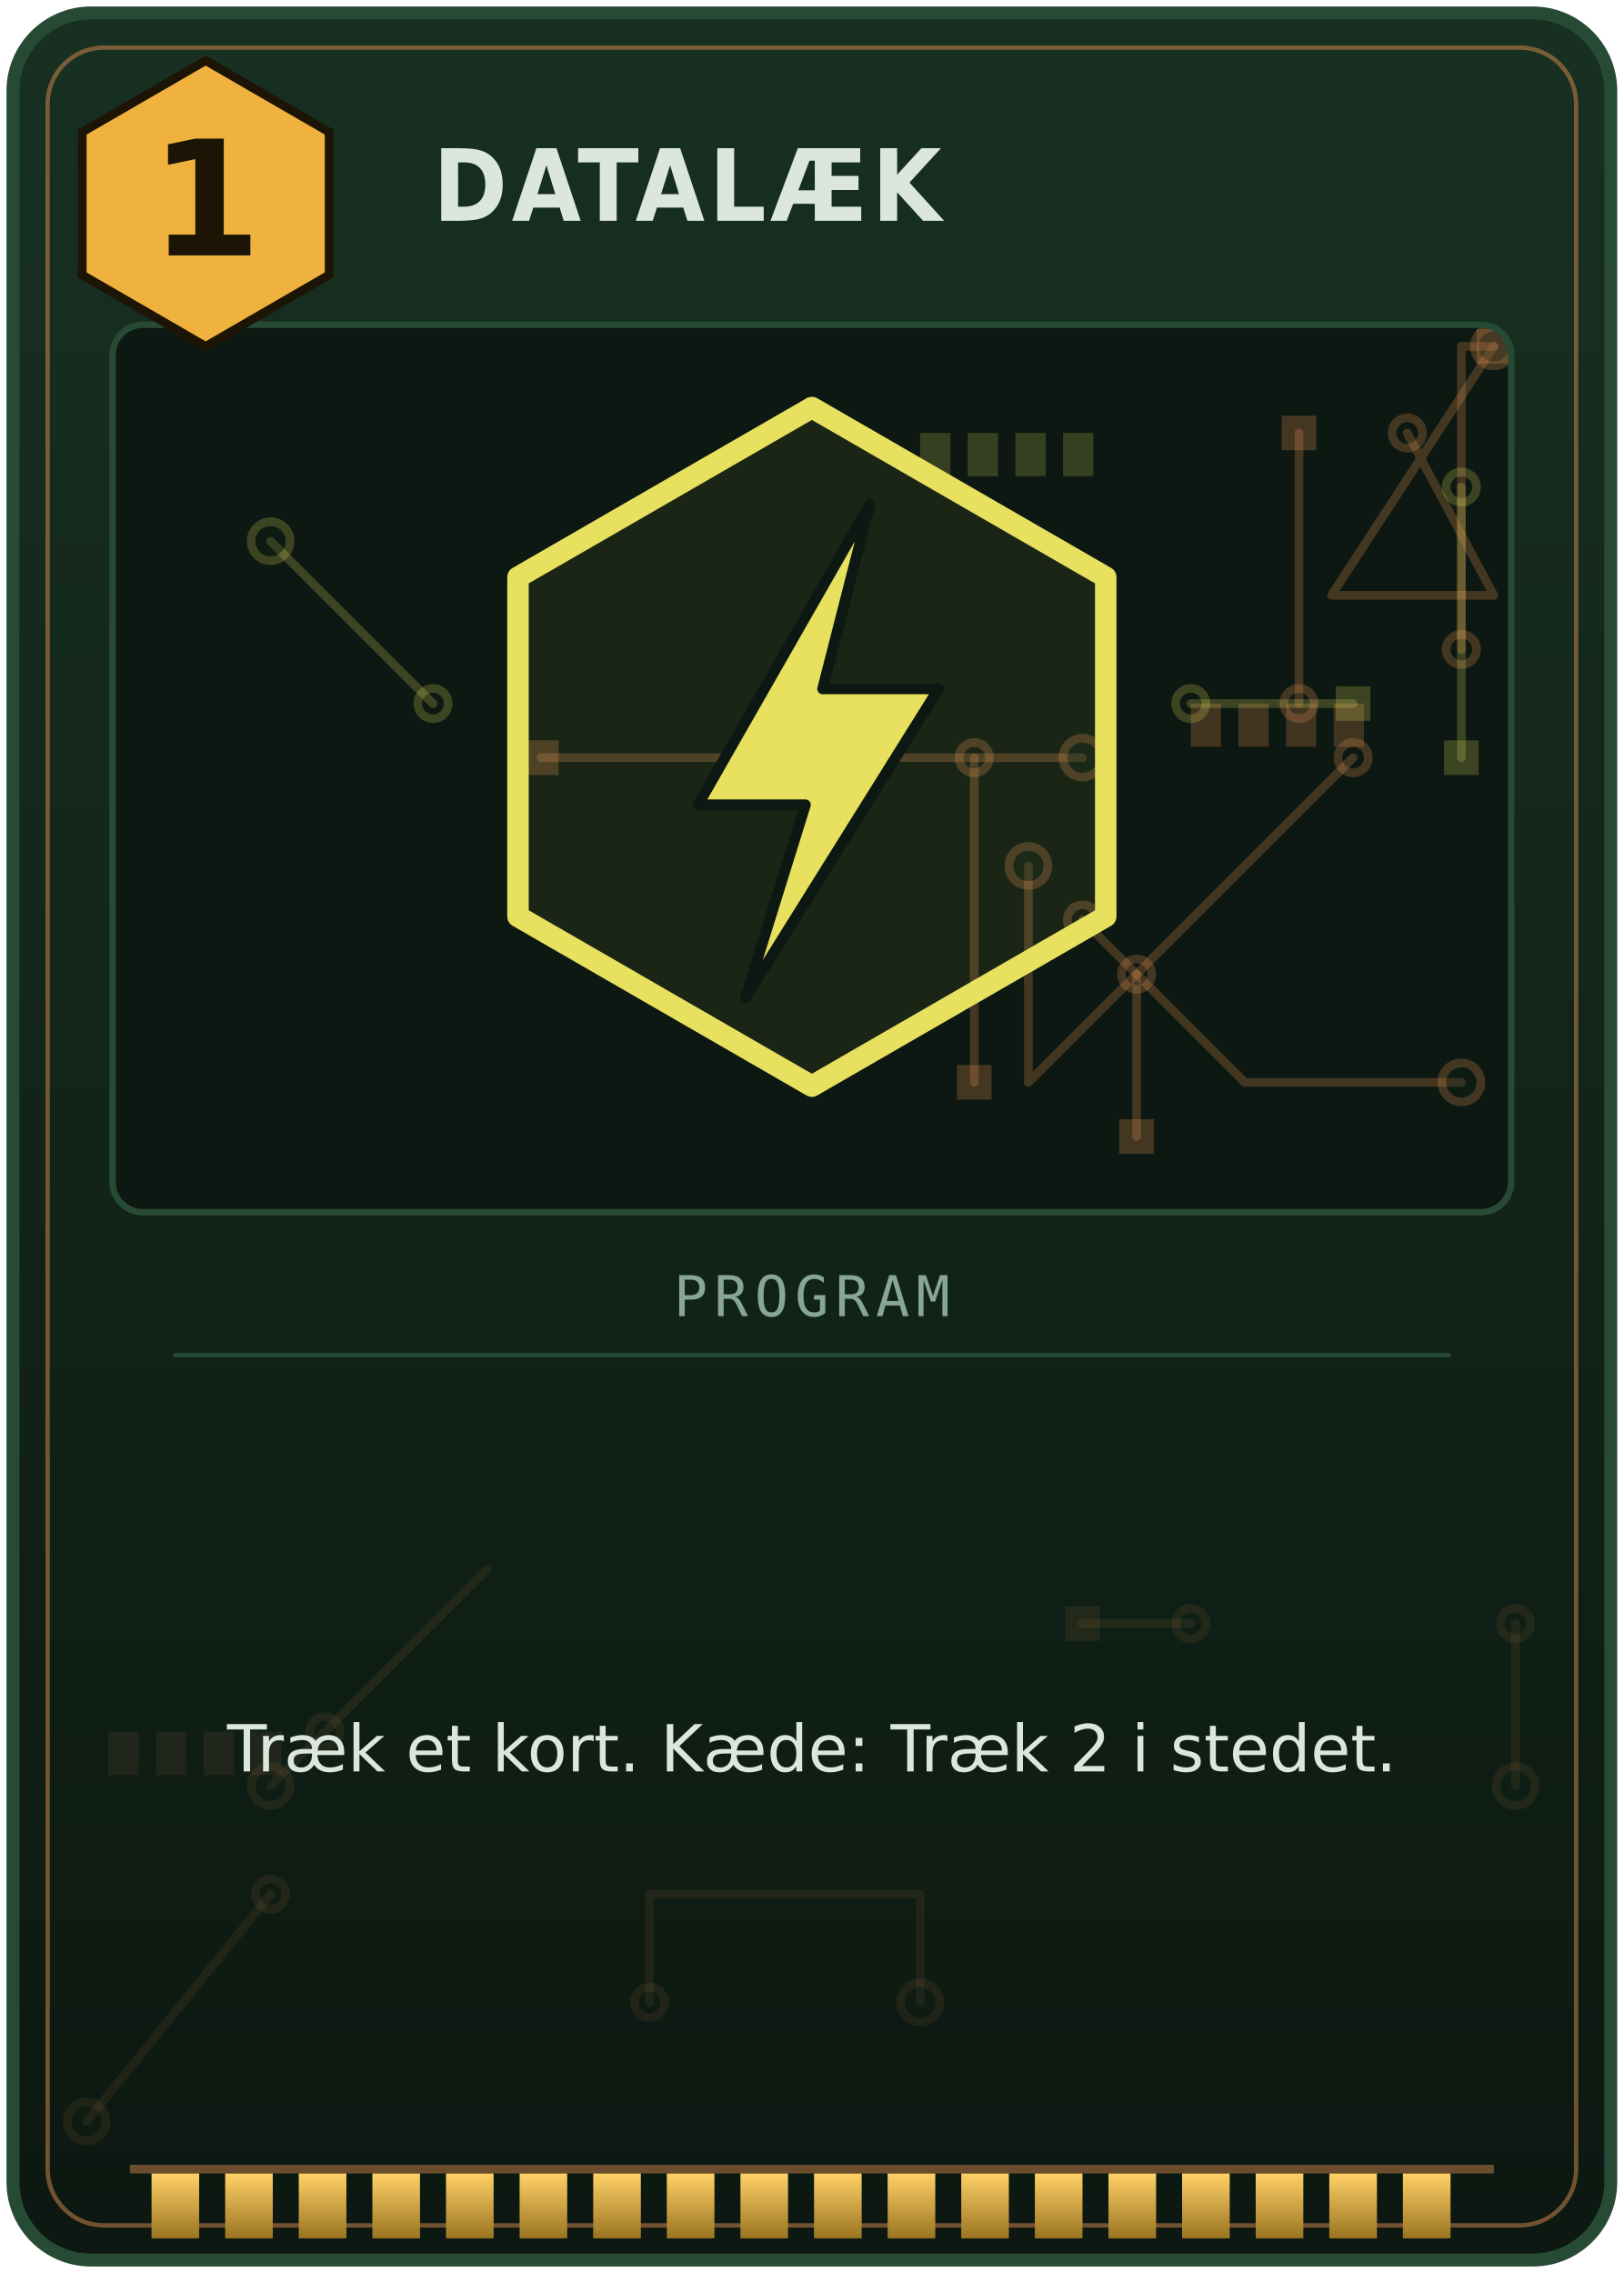
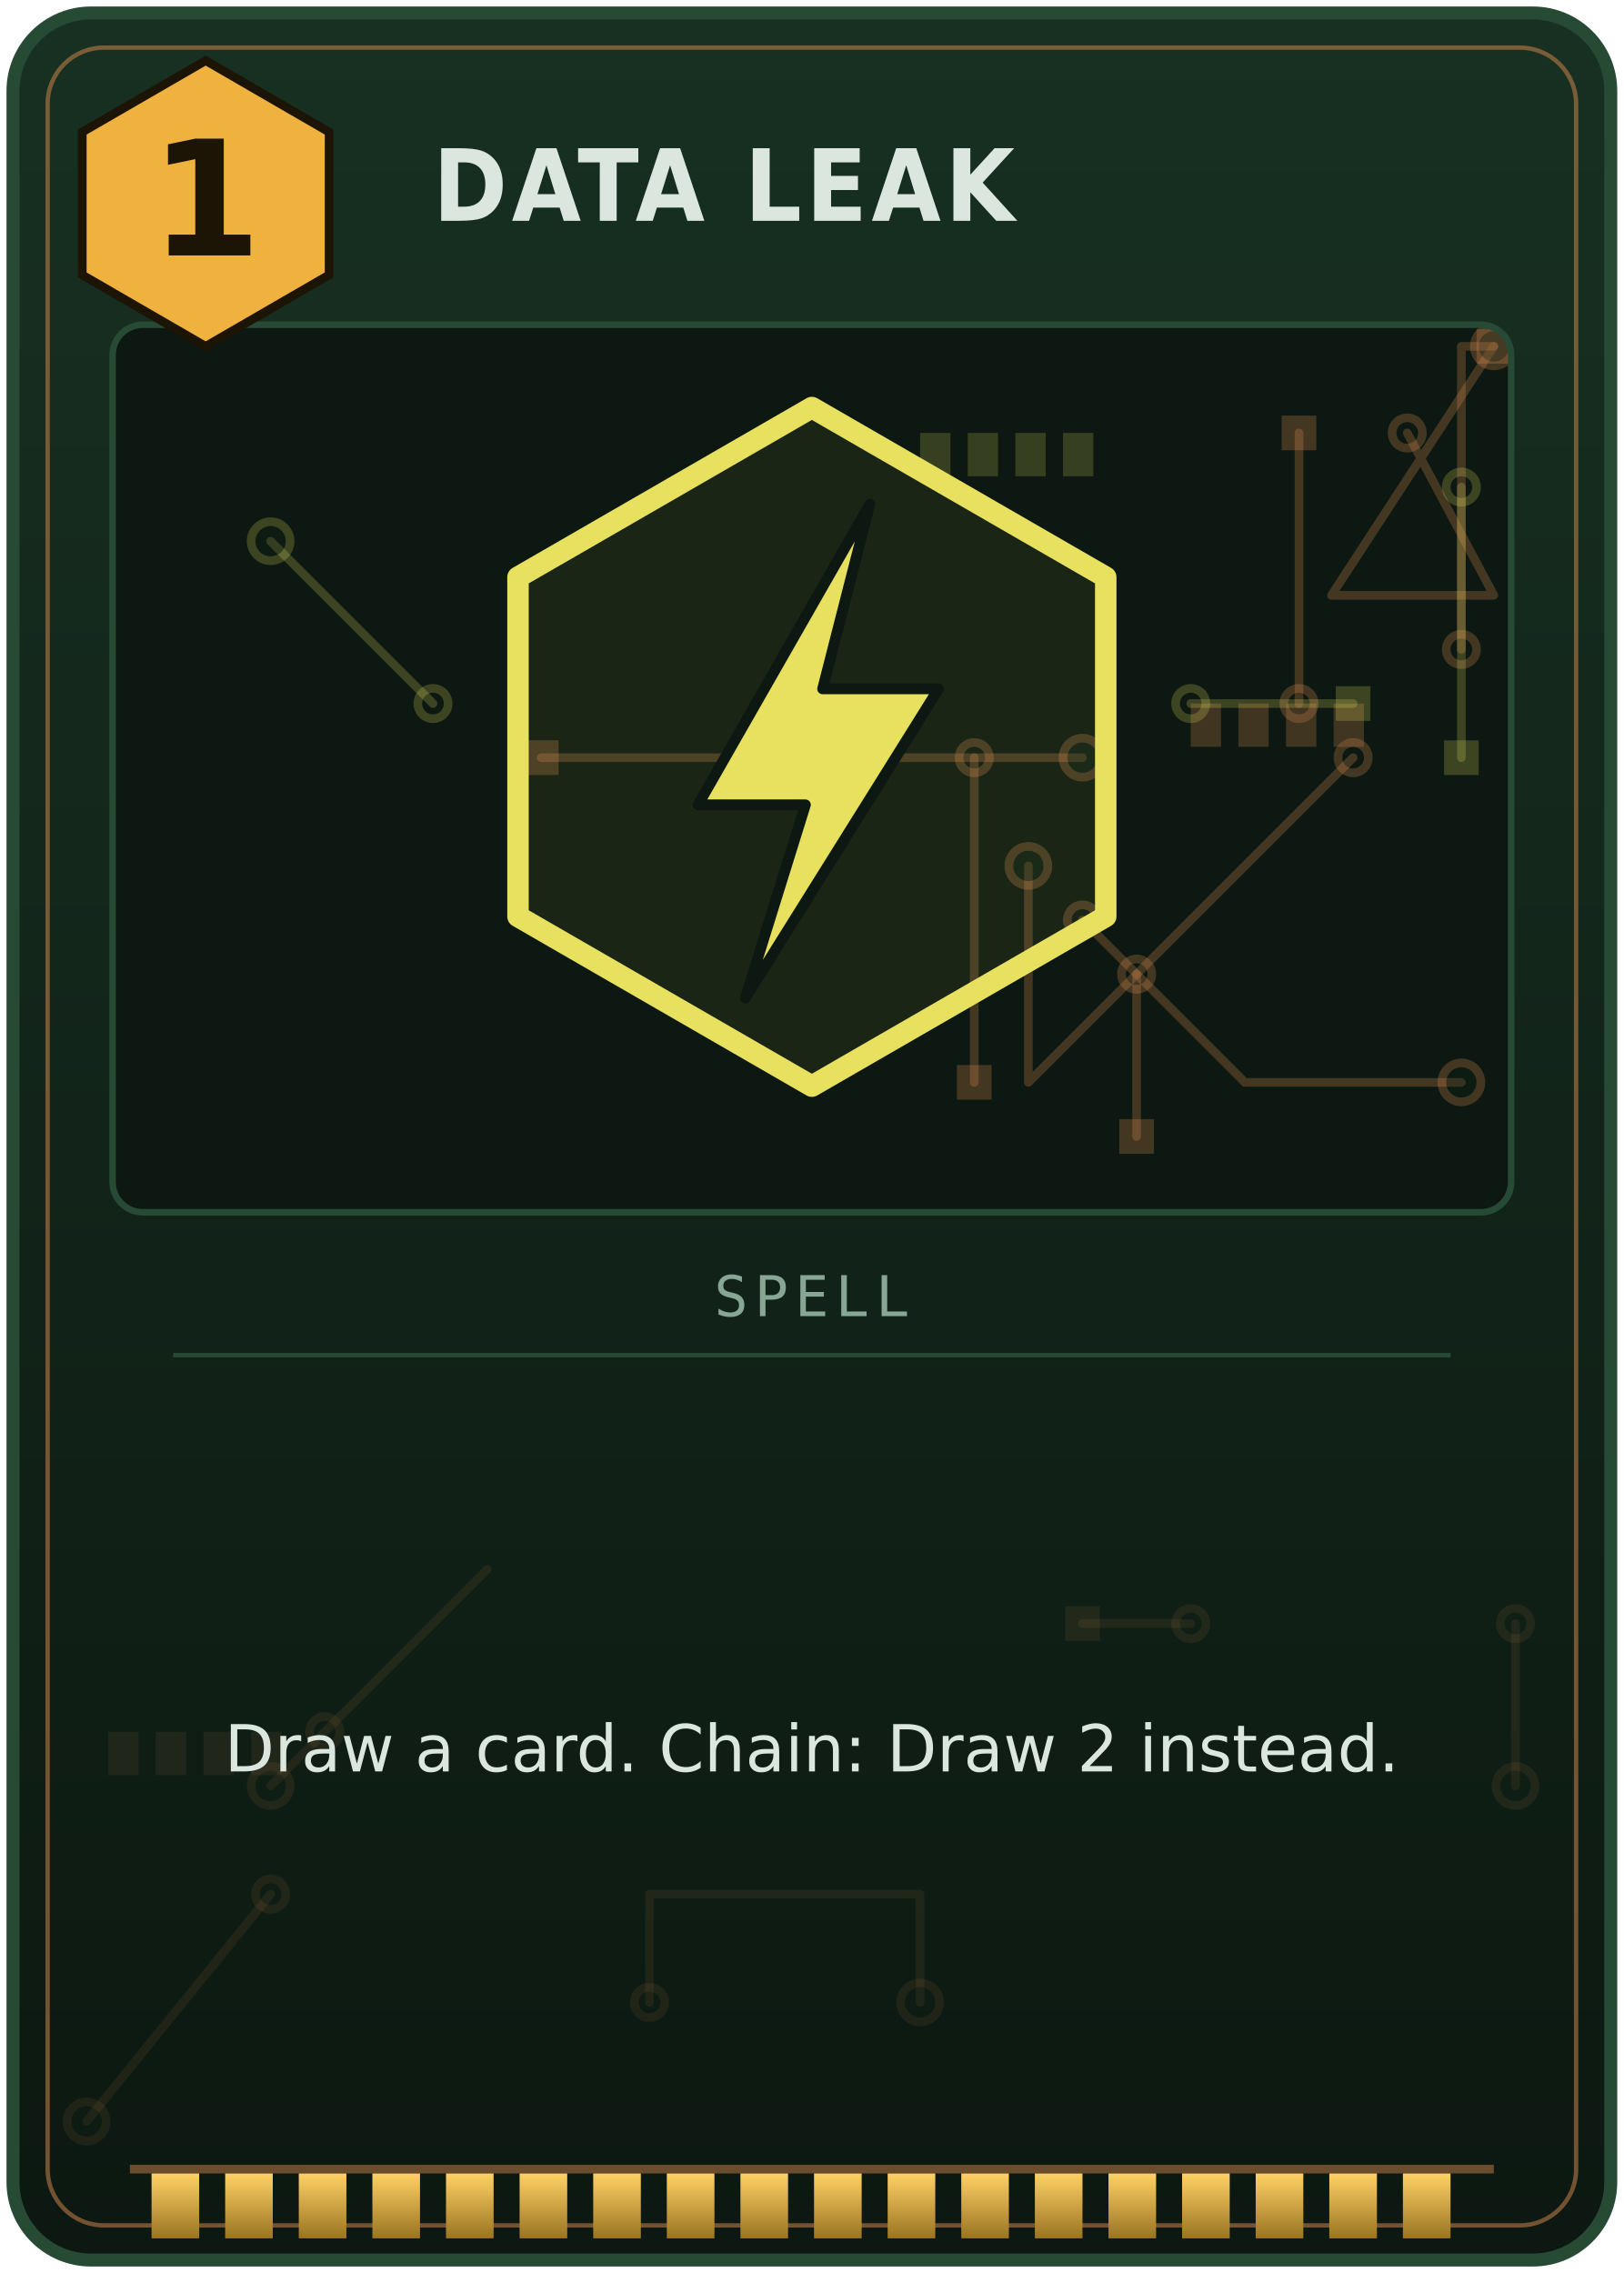
<svg xmlns="http://www.w3.org/2000/svg" width="750" height="1050" viewBox="0 0 750 1050">
  <defs>
    <linearGradient id="bggrad" x1="0" y1="0" x2="0" y2="1">
      <stop offset="0" stop-color="#173021" />
      <stop offset="0.5" stop-color="#122419" />
      <stop offset="1" stop-color="#0c1811" />
    </linearGradient>
    <linearGradient id="guldgrad" x1="0" y1="0" x2="0" y2="1">
      <stop offset="0" stop-color="#ffd166" />
      <stop offset="1" stop-color="#9a7422" />
    </linearGradient>
    <clipPath id="artclip">
      <rect x="52" y="150" width="646" height="410" rx="14" />
    </clipPath>
  </defs>
  <rect x="6" y="6" width="738" height="1038" rx="36" fill="url(#bggrad)" stroke="#274a35" stroke-width="6" />
  <rect x="22" y="22" width="706" height="1006" rx="26" fill="none" stroke="#c9814a" stroke-width="2" opacity="0.55" />
  <circle cx="125" cy="875" r="7" fill="none" stroke="#c9814a" stroke-width="4" opacity="0.1" />
  <path d="M 125 875 L 40 980" fill="none" stroke="#c9814a" stroke-width="4" stroke-linecap="round" stroke-linejoin="round" opacity="0.1" />
  <circle cx="40" cy="980" r="9" fill="#122419" stroke="#c9814a" stroke-width="4" opacity="0.1" />
  <circle cx="550" cy="750" r="7" fill="none" stroke="#c9814a" stroke-width="4" opacity="0.1" />
  <path d="M 550 750 L 500 750" fill="none" stroke="#c9814a" stroke-width="4" stroke-linecap="round" stroke-linejoin="round" opacity="0.1" />
  <rect x="492" y="742" width="16" height="16" fill="#c9814a" opacity="0.1" />
  <circle cx="700" cy="750" r="7" fill="none" stroke="#c9814a" stroke-width="4" opacity="0.1" />
  <path d="M 700 750 L 700 825" fill="none" stroke="#c9814a" stroke-width="4" stroke-linecap="round" stroke-linejoin="round" opacity="0.1" />
  <circle cx="700" cy="825" r="9" fill="#122419" stroke="#c9814a" stroke-width="4" opacity="0.1" />
  <circle cx="300" cy="925" r="7" fill="none" stroke="#c9814a" stroke-width="4" opacity="0.1" />
  <path d="M 300 925 L 300 875 L 425 875 L 425 925" fill="none" stroke="#c9814a" stroke-width="4" stroke-linecap="round" stroke-linejoin="round" opacity="0.1" />
  <circle cx="425" cy="925" r="9" fill="#122419" stroke="#c9814a" stroke-width="4" opacity="0.1" />
  <circle cx="150" cy="800" r="7" fill="none" stroke="#c9814a" stroke-width="4" opacity="0.1" />
  <path d="M 150 800 L 225 725 L 125 825" fill="none" stroke="#c9814a" stroke-width="4" stroke-linecap="round" stroke-linejoin="round" opacity="0.1" />
  <circle cx="125" cy="825" r="9" fill="#122419" stroke="#c9814a" stroke-width="4" opacity="0.1" />
  <rect x="50" y="800" width="14" height="20" fill="#c9814a" opacity="0.09" />
  <rect x="72" y="800" width="14" height="20" fill="#c9814a" opacity="0.09" />
  <rect x="94" y="800" width="14" height="20" fill="#c9814a" opacity="0.09" />
  <rect x="116" y="800" width="14" height="20" fill="#c9814a" opacity="0.09" />
  <g clip-path="url(#artclip)">
    <rect x="52" y="150" width="646" height="410" fill="#0c1811" />
    <circle cx="525" cy="450" r="7" fill="none" stroke="#c9814a" stroke-width="4" opacity="0.3" />
    <path d="M 525 450 L 525 525" fill="none" stroke="#c9814a" stroke-width="4" stroke-linecap="round" stroke-linejoin="round" opacity="0.3" />
    <rect x="517" y="517" width="16" height="16" fill="#c9814a" opacity="0.3" />
    <circle cx="500" cy="425" r="7" fill="none" stroke="#c9814a" stroke-width="4" opacity="0.3" />
    <path d="M 500 425 L 575 500 L 675 500" fill="none" stroke="#c9814a" stroke-width="4" stroke-linecap="round" stroke-linejoin="round" opacity="0.3" />
    <circle cx="675" cy="500" r="9" fill="#122419" stroke="#c9814a" stroke-width="4" opacity="0.3" />
    <circle cx="400" cy="350" r="7" fill="none" stroke="#c9814a" stroke-width="4" opacity="0.3" />
    <path d="M 400 350 L 500 350" fill="none" stroke="#c9814a" stroke-width="4" stroke-linecap="round" stroke-linejoin="round" opacity="0.3" />
    <circle cx="500" cy="350" r="9" fill="#122419" stroke="#c9814a" stroke-width="4" opacity="0.3" />
    <circle cx="650" cy="200" r="7" fill="none" stroke="#c9814a" stroke-width="4" opacity="0.3" />
    <path d="M 650 200 L 690 275 L 615 275 L 690 160" fill="none" stroke="#c9814a" stroke-width="4" stroke-linecap="round" stroke-linejoin="round" opacity="0.3" />
    <circle cx="690" cy="160" r="9" fill="#122419" stroke="#c9814a" stroke-width="4" opacity="0.3" />
    <circle cx="400" cy="350" r="7" fill="none" stroke="#c9814a" stroke-width="4" opacity="0.3" />
    <path d="M 400 350 L 250 350" fill="none" stroke="#c9814a" stroke-width="4" stroke-linecap="round" stroke-linejoin="round" opacity="0.3" />
    <rect x="242" y="342" width="16" height="16" fill="#c9814a" opacity="0.3" />
    <circle cx="675" cy="300" r="7" fill="none" stroke="#c9814a" stroke-width="4" opacity="0.3" />
    <path d="M 675 300 L 675 160 L 690 160" fill="none" stroke="#c9814a" stroke-width="4" stroke-linecap="round" stroke-linejoin="round" opacity="0.3" />
    <rect x="682" y="152" width="16" height="16" fill="#c9814a" opacity="0.3" />
    <circle cx="600" cy="325" r="7" fill="none" stroke="#c9814a" stroke-width="4" opacity="0.3" />
    <path d="M 600 325 L 600 200" fill="none" stroke="#c9814a" stroke-width="4" stroke-linecap="round" stroke-linejoin="round" opacity="0.3" />
    <rect x="592" y="192" width="16" height="16" fill="#c9814a" opacity="0.3" />
    <circle cx="625" cy="350" r="7" fill="none" stroke="#c9814a" stroke-width="4" opacity="0.3" />
    <path d="M 625 350 L 475 500 L 475 400" fill="none" stroke="#c9814a" stroke-width="4" stroke-linecap="round" stroke-linejoin="round" opacity="0.3" />
    <circle cx="475" cy="400" r="9" fill="#122419" stroke="#c9814a" stroke-width="4" opacity="0.3" />
    <circle cx="450" cy="350" r="7" fill="none" stroke="#c9814a" stroke-width="4" opacity="0.3" />
    <path d="M 450 350 L 450 500" fill="none" stroke="#c9814a" stroke-width="4" stroke-linecap="round" stroke-linejoin="round" opacity="0.3" />
    <rect x="442" y="492" width="16" height="16" fill="#c9814a" opacity="0.3" />
    <rect x="550" y="325" width="14" height="20" fill="#c9814a" opacity="0.27" />
    <rect x="572" y="325" width="14" height="20" fill="#c9814a" opacity="0.27" />
    <rect x="594" y="325" width="14" height="20" fill="#c9814a" opacity="0.27" />
    <rect x="616" y="325" width="14" height="20" fill="#c9814a" opacity="0.27" />
    <circle cx="200" cy="325" r="7" fill="none" stroke="#e8e05f" stroke-width="4" opacity="0.22" />
    <path d="M 200 325 L 125 250" fill="none" stroke="#e8e05f" stroke-width="4" stroke-linecap="round" stroke-linejoin="round" opacity="0.22" />
    <circle cx="125" cy="250" r="9" fill="#122419" stroke="#e8e05f" stroke-width="4" opacity="0.22" />
    <circle cx="550" cy="325" r="7" fill="none" stroke="#e8e05f" stroke-width="4" opacity="0.22" />
    <path d="M 550 325 L 625 325" fill="none" stroke="#e8e05f" stroke-width="4" stroke-linecap="round" stroke-linejoin="round" opacity="0.22" />
    <rect x="617" y="317" width="16" height="16" fill="#e8e05f" opacity="0.22" />
    <circle cx="675" cy="225" r="7" fill="none" stroke="#e8e05f" stroke-width="4" opacity="0.22" />
    <path d="M 675 225 L 675 350" fill="none" stroke="#e8e05f" stroke-width="4" stroke-linecap="round" stroke-linejoin="round" opacity="0.22" />
    <rect x="667" y="342" width="16" height="16" fill="#e8e05f" opacity="0.22" />
    <rect x="425" y="200" width="14" height="20" fill="#e8e05f" opacity="0.198" />
    <rect x="447" y="200" width="14" height="20" fill="#e8e05f" opacity="0.198" />
    <rect x="469" y="200" width="14" height="20" fill="#e8e05f" opacity="0.198" />
    <rect x="491" y="200" width="14" height="20" fill="#e8e05f" opacity="0.198" />
    <g transform="translate(375 345) scale(0.992) translate(-375 -345)">
      <polygon points="511.832,266 511.832,424 375,503 238.168,424 238.168,266 375,187" fill="none" stroke="#e8e05f" stroke-width="10" stroke-linejoin="round" />
      <polygon points="511.832,266 511.832,424 375,503 238.168,424 238.168,266 375,187" fill="#e8e05f" opacity="0.07" />
      <path d="M 402 232 L 322 372 L 372 372 L 344 462 L 434 318 L 380 318 Z" fill="#e8e05f" stroke="#0c1811" stroke-width="5" stroke-linejoin="round" />
    </g>
  </g>
  <rect x="52" y="150" width="646" height="410" rx="14" fill="none" stroke="#274a35" stroke-width="3" />
-   <text x="200" y="102" font-family="DejaVu Sans Condensed" font-weight="bold" font-size="46" letter-spacing="2" fill="#dbe7de">DATALÆK</text>
+   <text x="200" y="102" font-family="DejaVu Sans Condensed" font-weight="bold" font-size="46" letter-spacing="2" fill="#dbe7de">DATA LEAK</text>
  <polygon points="95,28 152,61 152,127 95,160 38,127 38,61" fill="#f0b23e" stroke="#1c1405" stroke-width="4" />
  <text x="95" y="118" text-anchor="middle" font-family="DejaVu Sans" font-weight="bold" font-size="74" fill="#1c1405">1</text>
-   <text x="375" y="608" text-anchor="middle" font-family="DejaVu Sans Mono" font-size="26" letter-spacing="3" fill="#87a693">PROGRAM</text>
+   <text x="375" y="608" text-anchor="middle" font-family="DejaVu Sans Mono" font-size="26" letter-spacing="3" fill="#87a693">SPELL</text>
  <line x1="80" y1="626" x2="670" y2="626" stroke="#274a35" stroke-width="2" />
-   <text x="375" y="818.3" text-anchor="middle" font-family="DejaVu Sans" font-size="30" fill="#dbe7de">Træk et kort. Kæde: Træk 2 i stedet.</text>
+   <text x="375" y="818.3" text-anchor="middle" font-family="DejaVu Sans" font-size="30" fill="#dbe7de">Draw a card. Chain: Draw 2 instead.</text>
  <rect x="70" y="1004" width="22" height="30" fill="url(#guldgrad)" />
  <rect x="104" y="1004" width="22" height="30" fill="url(#guldgrad)" />
  <rect x="138" y="1004" width="22" height="30" fill="url(#guldgrad)" />
  <rect x="172" y="1004" width="22" height="30" fill="url(#guldgrad)" />
  <rect x="206" y="1004" width="22" height="30" fill="url(#guldgrad)" />
  <rect x="240" y="1004" width="22" height="30" fill="url(#guldgrad)" />
  <rect x="274" y="1004" width="22" height="30" fill="url(#guldgrad)" />
  <rect x="308" y="1004" width="22" height="30" fill="url(#guldgrad)" />
  <rect x="342" y="1004" width="22" height="30" fill="url(#guldgrad)" />
  <rect x="376" y="1004" width="22" height="30" fill="url(#guldgrad)" />
  <rect x="410" y="1004" width="22" height="30" fill="url(#guldgrad)" />
  <rect x="444" y="1004" width="22" height="30" fill="url(#guldgrad)" />
  <rect x="478" y="1004" width="22" height="30" fill="url(#guldgrad)" />
  <rect x="512" y="1004" width="22" height="30" fill="url(#guldgrad)" />
  <rect x="546" y="1004" width="22" height="30" fill="url(#guldgrad)" />
  <rect x="580" y="1004" width="22" height="30" fill="url(#guldgrad)" />
  <rect x="614" y="1004" width="22" height="30" fill="url(#guldgrad)" />
  <rect x="648" y="1004" width="22" height="30" fill="url(#guldgrad)" />
  <rect x="60" y="1000" width="630" height="4" fill="#c9814a" opacity="0.5" />
</svg>
